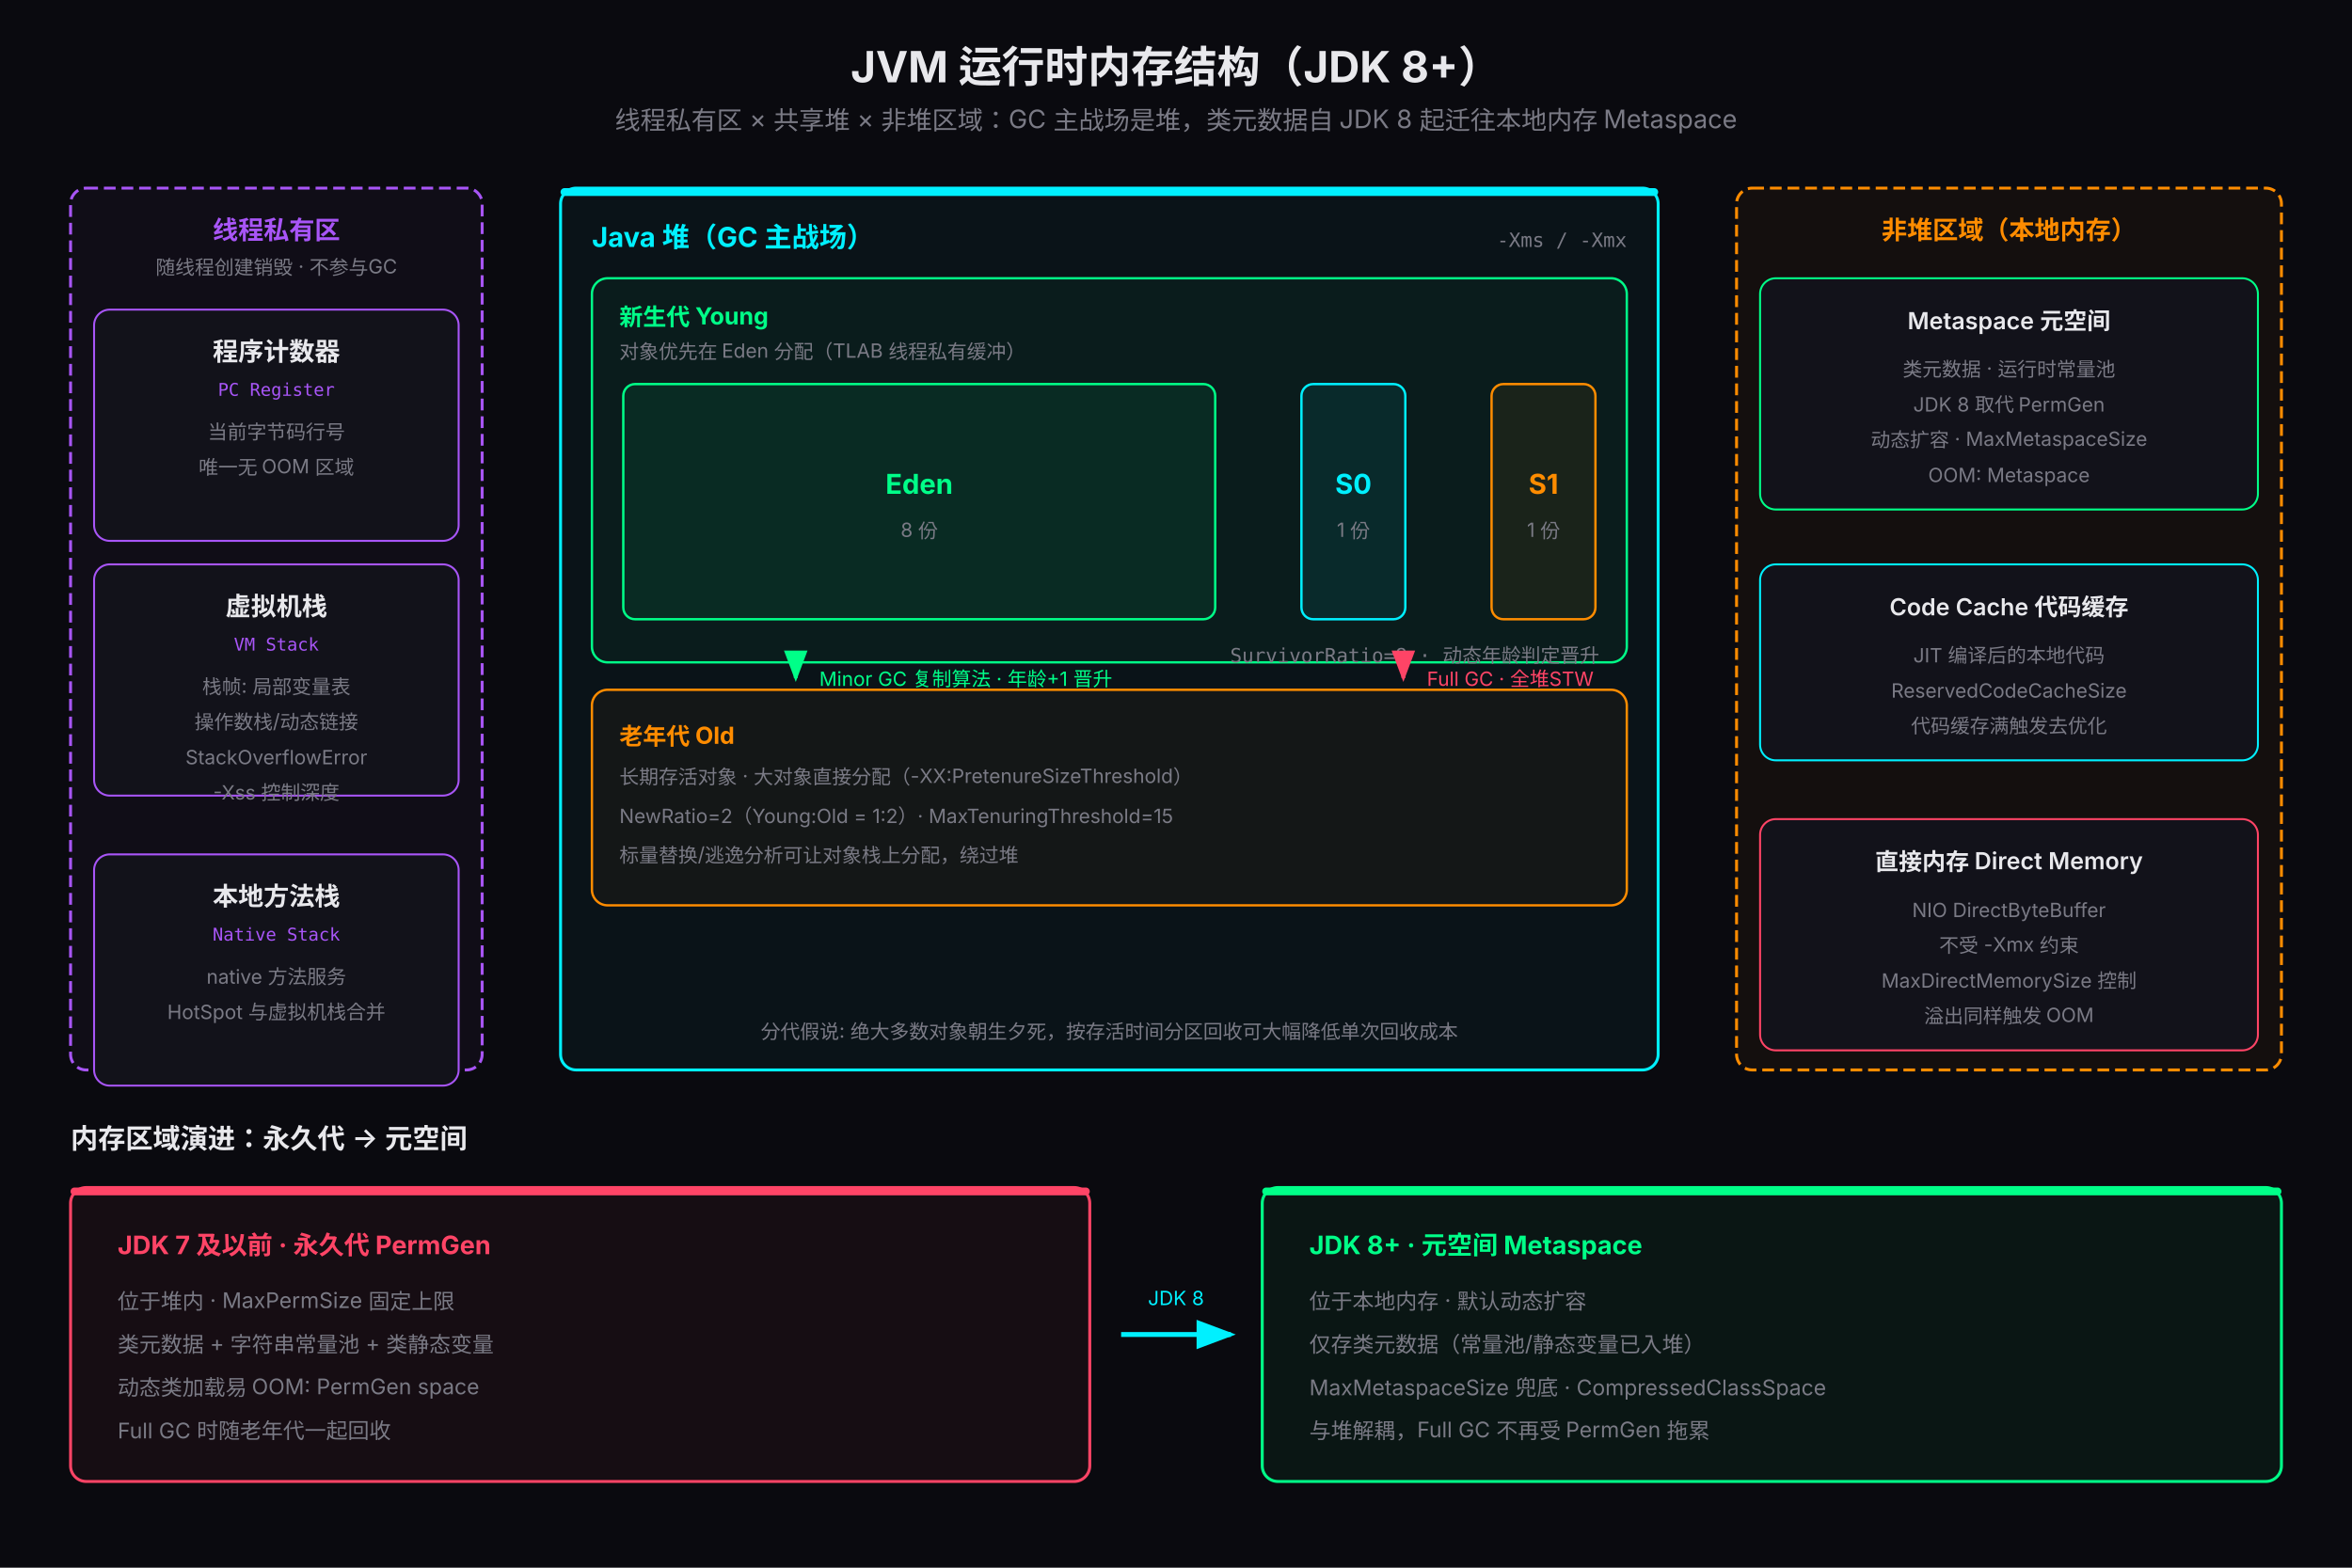
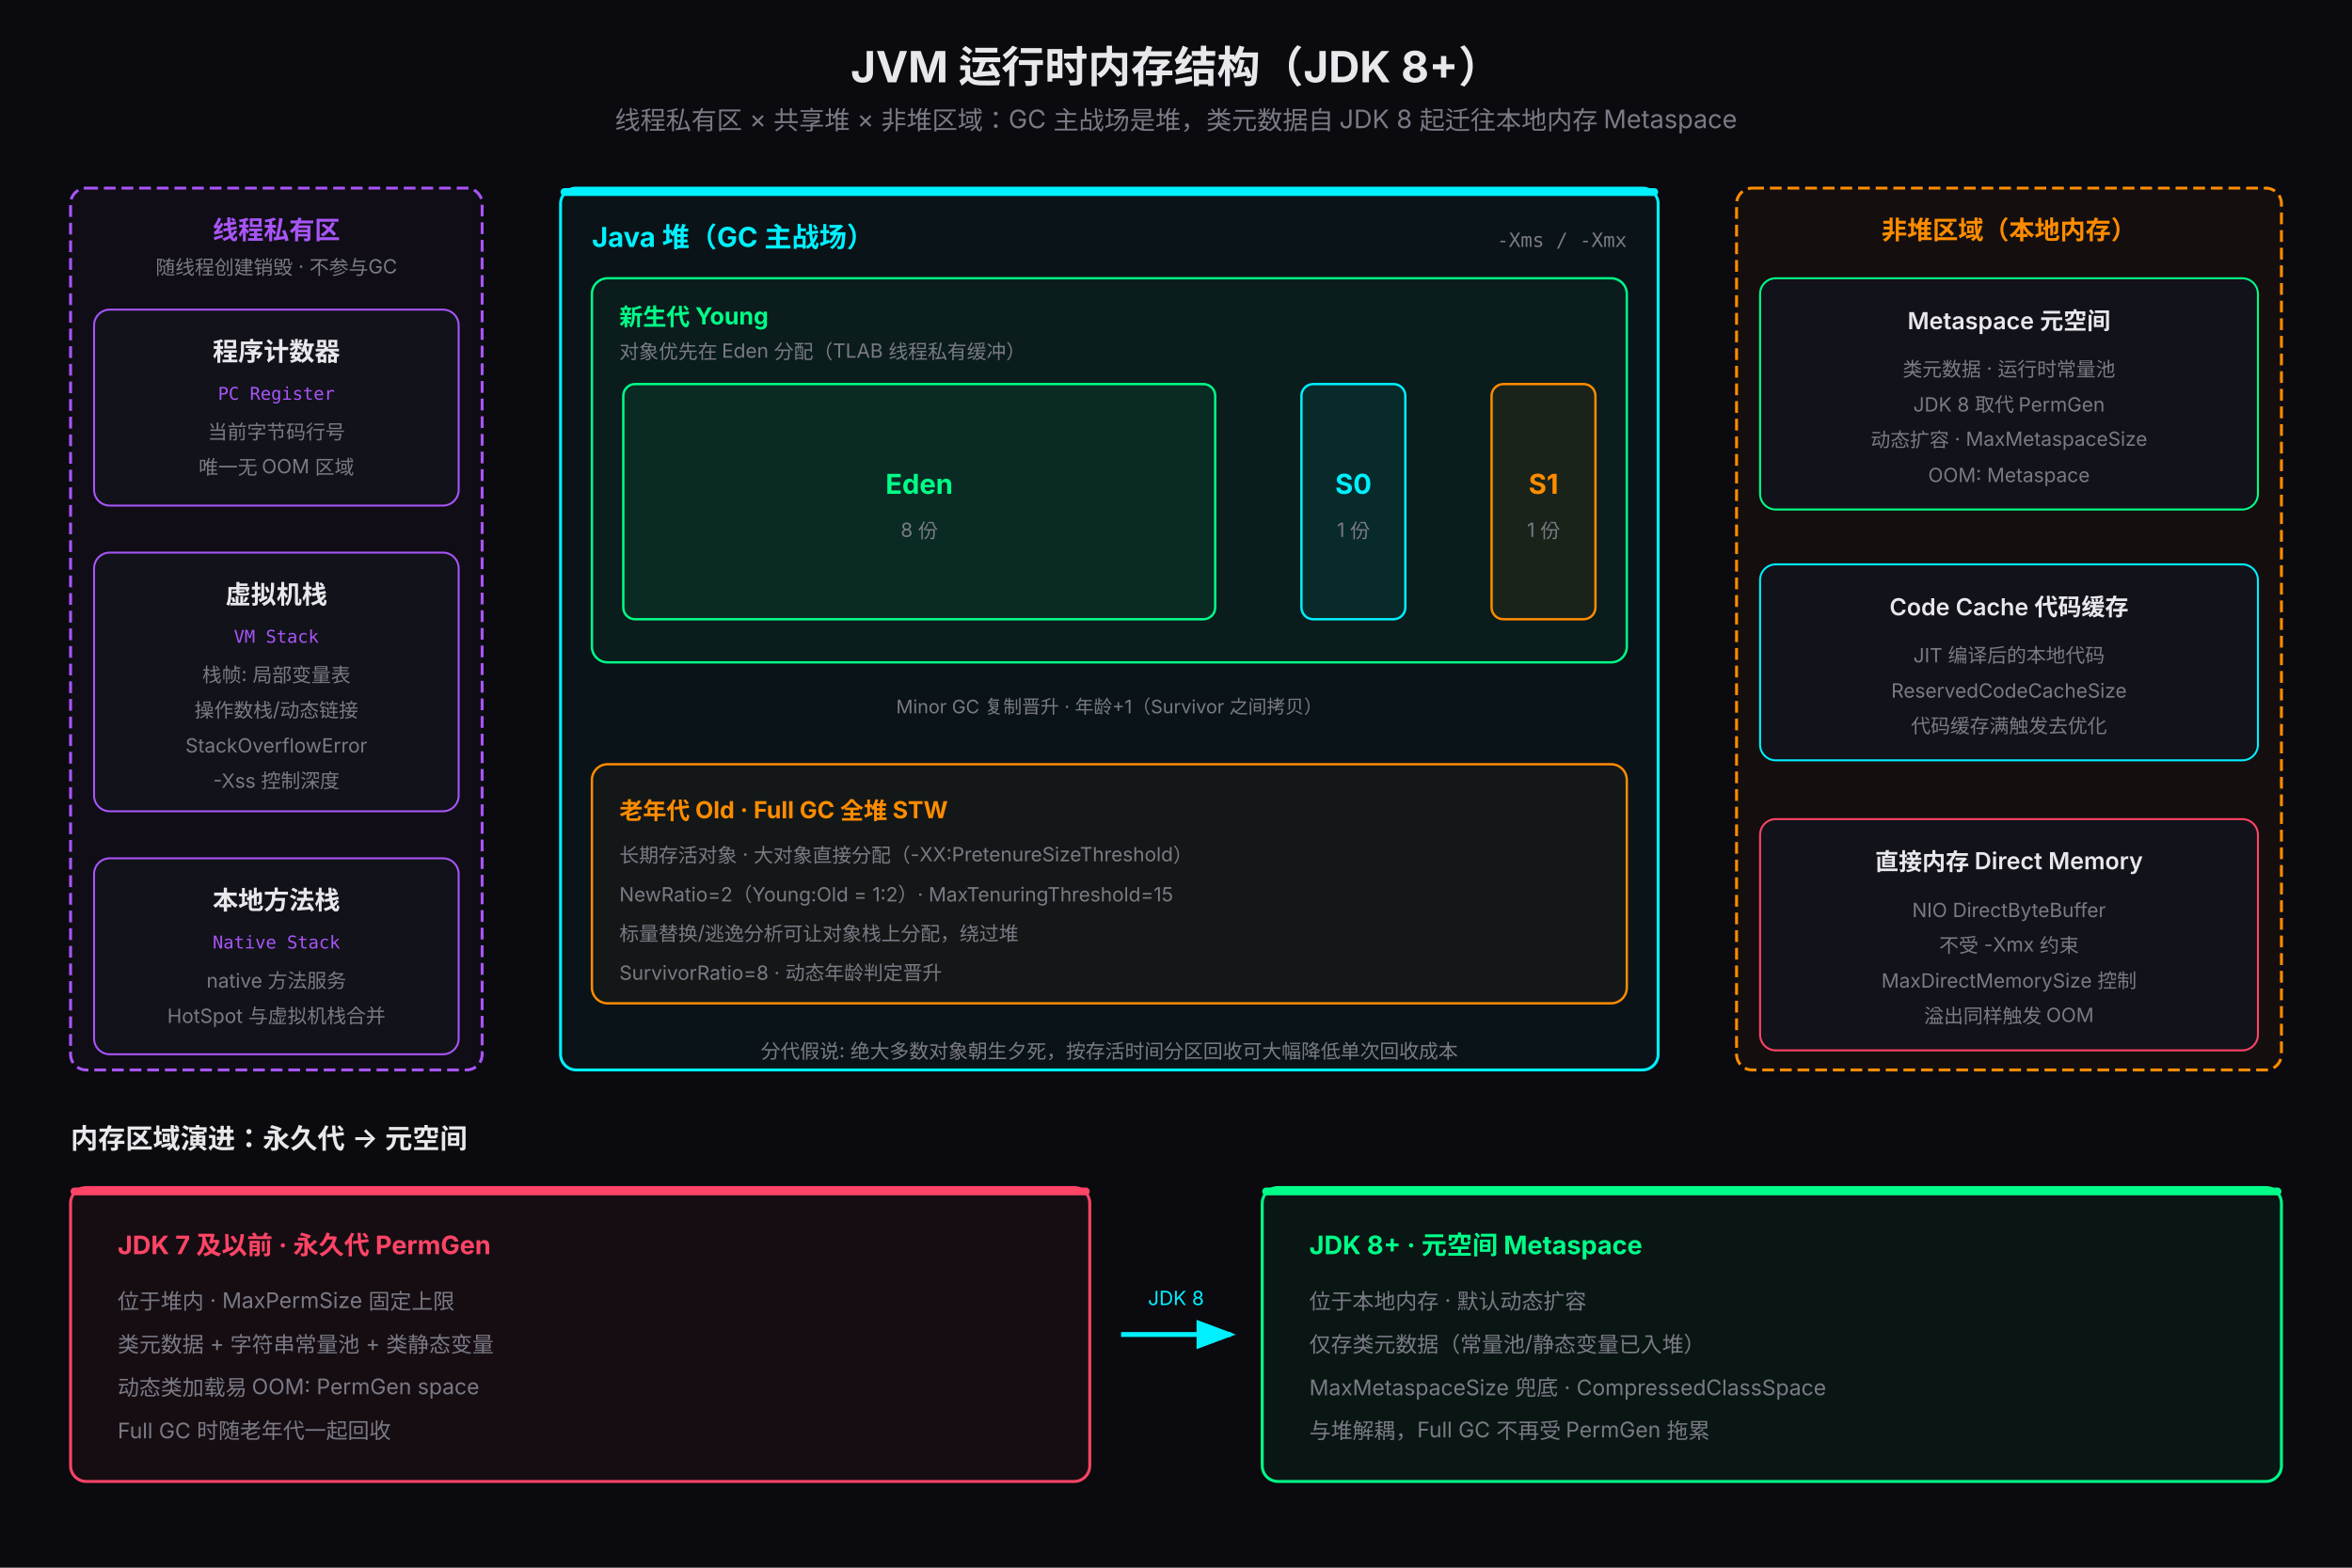
<svg xmlns="http://www.w3.org/2000/svg" viewBox="0 0 1200 800" font-family="Inter, sans-serif">
  <defs>
    <marker id="m-green" markerWidth="8" markerHeight="6" refX="7" refY="3" orient="auto">
      <path d="M0,0 L8,3 L0,6 Z" fill="#00ff88" />
    </marker>
    <marker id="m-cyan" markerWidth="8" markerHeight="6" refX="7" refY="3" orient="auto">
      <path d="M0,0 L8,3 L0,6 Z" fill="#00f0ff" />
    </marker>
    <marker id="m-orange" markerWidth="8" markerHeight="6" refX="7" refY="3" orient="auto">
      <path d="M0,0 L8,3 L0,6 Z" fill="#ff8c00" />
    </marker>
    <marker id="m-red" markerWidth="8" markerHeight="6" refX="7" refY="3" orient="auto">
      <path d="M0,0 L8,3 L0,6 Z" fill="#ff4466" />
    </marker>
    <marker id="m-purple" markerWidth="8" markerHeight="6" refX="7" refY="3" orient="auto">
      <path d="M0,0 L8,3 L0,6 Z" fill="#a855f7" />
    </marker>
    <marker id="m-gray" markerWidth="8" markerHeight="6" refX="7" refY="3" orient="auto">
      <path d="M0,0 L8,3 L0,6 Z" fill="#7a7a85" />
    </marker>
  </defs>
  <rect width="1200" height="800" fill="#0a0a0f" />
  <text x="600" y="42" text-anchor="middle" font-size="22" font-weight="700" fill="#e8e8ec">JVM 运行时内存结构（JDK 8+）</text>
  <text x="600" y="66" text-anchor="middle" font-size="13" fill="#7a7a85">线程私有区 × 共享堆 × 非堆区域：GC 主战场是堆，类元数据自 JDK 8 起迁往本地内存 Metaspace</text>
  <rect x="36" y="96" width="210" height="450" rx="8" fill="#a855f7" fill-opacity="0.04" stroke="#a855f7" stroke-width="1.5" stroke-dasharray="6,3" />
  <text x="141" y="122" text-anchor="middle" font-size="13" font-weight="700" fill="#a855f7">线程私有区</text>
  <text x="141" y="140" text-anchor="middle" font-size="10" fill="#7a7a85">随线程创建销毁 · 不参与GC</text>
-   <rect x="48" y="158" width="186" height="118" rx="8" fill="#12121a" stroke="#a855f7" stroke-width="1" />
+   <rect x="48" y="158" width="186" height="100" rx="8" fill="#12121a" stroke="#a855f7" stroke-width="1" />
  <text x="141" y="184" text-anchor="middle" font-size="13" font-weight="600" fill="#e8e8ec">程序计数器</text>
-   <text x="141" y="202" text-anchor="middle" font-size="9" fill="#a855f7" font-family="JetBrains Mono, monospace">PC Register</text>
+   <text x="141" y="204" text-anchor="middle" font-size="9" fill="#a855f7" font-family="JetBrains Mono, monospace">PC Register</text>
  <text x="141" y="224" text-anchor="middle" font-size="10" fill="#7a7a85">当前字节码行号</text>
  <text x="141" y="242" text-anchor="middle" font-size="10" fill="#7a7a85">唯一无 OOM 区域</text>
-   <rect x="48" y="288" width="186" height="118" rx="8" fill="#12121a" stroke="#a855f7" stroke-width="1" />
-   <text x="141" y="314" text-anchor="middle" font-size="13" font-weight="600" fill="#e8e8ec">虚拟机栈</text>
-   <text x="141" y="332" text-anchor="middle" font-size="9" fill="#a855f7" font-family="JetBrains Mono, monospace">VM Stack</text>
-   <text x="141" y="354" text-anchor="middle" font-size="10" fill="#7a7a85">栈帧: 局部变量表</text>
-   <text x="141" y="372" text-anchor="middle" font-size="10" fill="#7a7a85">操作数栈/动态链接</text>
-   <text x="141" y="390" text-anchor="middle" font-size="10" fill="#7a7a85">StackOverflowError</text>
-   <text x="141" y="408" text-anchor="middle" font-size="10" fill="#7a7a85">-Xss 控制深度</text>
-   <rect x="48" y="436" width="186" height="118" rx="8" fill="#12121a" stroke="#a855f7" stroke-width="1" />
-   <text x="141" y="462" text-anchor="middle" font-size="13" font-weight="600" fill="#e8e8ec">本地方法栈</text>
-   <text x="141" y="480" text-anchor="middle" font-size="9" fill="#a855f7" font-family="JetBrains Mono, monospace">Native Stack</text>
-   <text x="141" y="502" text-anchor="middle" font-size="10" fill="#7a7a85">native 方法服务</text>
-   <text x="141" y="520" text-anchor="middle" font-size="10" fill="#7a7a85">HotSpot 与虚拟机栈合并</text>
+   <rect x="48" y="282" width="186" height="132" rx="8" fill="#12121a" stroke="#a855f7" stroke-width="1" />
+   <text x="141" y="308" text-anchor="middle" font-size="13" font-weight="600" fill="#e8e8ec">虚拟机栈</text>
+   <text x="141" y="328" text-anchor="middle" font-size="9" fill="#a855f7" font-family="JetBrains Mono, monospace">VM Stack</text>
+   <text x="141" y="348" text-anchor="middle" font-size="10" fill="#7a7a85">栈帧: 局部变量表</text>
+   <text x="141" y="366" text-anchor="middle" font-size="10" fill="#7a7a85">操作数栈/动态链接</text>
+   <text x="141" y="384" text-anchor="middle" font-size="10" fill="#7a7a85">StackOverflowError</text>
+   <text x="141" y="402" text-anchor="middle" font-size="10" fill="#7a7a85">-Xss 控制深度</text>
+   <rect x="48" y="438" width="186" height="100" rx="8" fill="#12121a" stroke="#a855f7" stroke-width="1" />
+   <text x="141" y="464" text-anchor="middle" font-size="13" font-weight="600" fill="#e8e8ec">本地方法栈</text>
+   <text x="141" y="484" text-anchor="middle" font-size="9" fill="#a855f7" font-family="JetBrains Mono, monospace">Native Stack</text>
+   <text x="141" y="504" text-anchor="middle" font-size="10" fill="#7a7a85">native 方法服务</text>
+   <text x="141" y="522" text-anchor="middle" font-size="10" fill="#7a7a85">HotSpot 与虚拟机栈合并</text>
  <rect x="286" y="96" width="560" height="450" rx="8" fill="#00f0ff" fill-opacity="0.04" stroke="#00f0ff" stroke-width="1.5" />
  <rect x="286" y="96" width="560" height="4" rx="2" fill="#00f0ff" />
  <text x="302" y="126" font-size="14" font-weight="700" fill="#00f0ff">Java 堆（GC 主战场）</text>
  <text x="830" y="126" text-anchor="end" font-size="10" fill="#7a7a85" font-family="JetBrains Mono, monospace">-Xms / -Xmx</text>
  <rect x="302" y="142" width="528" height="196" rx="8" fill="#00ff88" fill-opacity="0.04" stroke="#00ff88" stroke-width="1.2" />
  <text x="316" y="166" font-size="12" font-weight="700" fill="#00ff88">新生代 Young</text>
  <text x="316" y="183" font-size="10" fill="#7a7a85">对象优先在 Eden 分配（TLAB 线程私有缓冲）</text>
  <rect x="318" y="196" width="302" height="120" rx="6" fill="#00ff88" fill-opacity="0.07" stroke="#00ff88" stroke-width="1.2" />
  <text x="469.0" y="252" text-anchor="middle" font-size="14" font-weight="700" fill="#00ff88">Eden</text>
  <text x="469.0" y="274" text-anchor="middle" font-size="10" fill="#7a7a85">8 份</text>
  <rect x="664.0" y="196" width="53" height="120" rx="6" fill="#00f0ff" fill-opacity="0.07" stroke="#00f0ff" stroke-width="1.2" />
  <text x="690.5" y="252" text-anchor="middle" font-size="14" font-weight="700" fill="#00f0ff">S0</text>
  <text x="690.5" y="274" text-anchor="middle" font-size="10" fill="#7a7a85">1 份</text>
  <rect x="761.0" y="196" width="53" height="120" rx="6" fill="#ff8c00" fill-opacity="0.07" stroke="#ff8c00" stroke-width="1.2" />
  <text x="787.5" y="252" text-anchor="middle" font-size="14" font-weight="700" fill="#ff8c00">S1</text>
  <text x="787.5" y="274" text-anchor="middle" font-size="10" fill="#7a7a85">1 份</text>
-   <text x="816" y="338" text-anchor="end" font-size="10" fill="#7a7a85" font-family="JetBrains Mono, monospace">SurvivorRatio=8 · 动态年龄判定晋升</text>
-   <rect x="302" y="352" width="528" height="110" rx="8" fill="#ff8c00" fill-opacity="0.04" stroke="#ff8c00" stroke-width="1.2" />
-   <text x="316" y="380" font-size="12" font-weight="700" fill="#ff8c00">老年代 Old</text>
-   <text x="316" y="400" font-size="10" fill="#7a7a85">长期存活对象 · 大对象直接分配（-XX:PretenureSizeThreshold）</text>
-   <text x="316" y="420" font-size="10" fill="#7a7a85">NewRatio=2（Young:Old = 1:2）· MaxTenuringThreshold=15</text>
-   <text x="316" y="440" font-size="10" fill="#7a7a85">标量替换/逃逸分析可让对象栈上分配，绕过堆</text>
-   <line x1="406" y1="344" x2="406" y2="346" stroke="#00ff88" stroke-width="2" marker-end="url(#m-green)" />
-   <text x="418" y="350" font-size="10" fill="#00ff88">Minor GC 复制算法 · 年龄+1 晋升</text>
-   <line x1="716" y1="344" x2="716" y2="346" stroke="#ff4466" stroke-width="2" marker-end="url(#m-red)" />
-   <text x="728" y="350" font-size="10" fill="#ff4466">Full GC · 全堆STW</text>
-   <text x="566" y="530" text-anchor="middle" font-size="10" fill="#7a7a85">分代假说: 绝大多数对象朝生夕死，按存活时间分区回收可大幅降低单次回收成本</text>
+   <text x="566" y="364" text-anchor="middle" font-size="9.5" fill="#7a7a85">Minor GC 复制晋升 · 年龄+1（Survivor 之间拷贝）</text>
+   <rect x="302" y="390" width="528" height="122" rx="8" fill="#ff8c00" fill-opacity="0.04" stroke="#ff8c00" stroke-width="1.2" />
+   <text x="316" y="418" font-size="12" font-weight="700" fill="#ff8c00">老年代 Old · Full GC 全堆 STW</text>
+   <text x="316" y="440" font-size="10" fill="#7a7a85">长期存活对象 · 大对象直接分配（-XX:PretenureSizeThreshold）</text>
+   <text x="316" y="460" font-size="10" fill="#7a7a85">NewRatio=2（Young:Old = 1:2）· MaxTenuringThreshold=15</text>
+   <text x="316" y="480" font-size="10" fill="#7a7a85">标量替换/逃逸分析可让对象栈上分配，绕过堆</text>
+   <text x="316" y="500" font-size="10" fill="#7a7a85">SurvivorRatio=8 · 动态年龄判定晋升</text>
+   <text x="566" y="540" text-anchor="middle" font-size="10" fill="#7a7a85">分代假说: 绝大多数对象朝生夕死，按存活时间分区回收可大幅降低单次回收成本</text>
  <rect x="886" y="96" width="278" height="450" rx="8" fill="#ff8c00" fill-opacity="0.04" stroke="#ff8c00" stroke-width="1.5" stroke-dasharray="6,3" />
  <text x="1025" y="122" text-anchor="middle" font-size="13" font-weight="700" fill="#ff8c00">非堆区域（本地内存）</text>
  <rect x="898" y="142" width="254" height="118" rx="8" fill="#12121a" stroke="#00ff88" stroke-width="1" />
  <text x="1025" y="168" text-anchor="middle" font-size="12" font-weight="600" fill="#e8e8ec">Metaspace 元空间</text>
  <text x="1025" y="192" text-anchor="middle" font-size="10" fill="#7a7a85">类元数据 · 运行时常量池</text>
  <text x="1025" y="210" text-anchor="middle" font-size="10" fill="#7a7a85">JDK 8 取代 PermGen</text>
  <text x="1025" y="228" text-anchor="middle" font-size="10" fill="#7a7a85">动态扩容 · MaxMetaspaceSize</text>
  <text x="1025" y="246" text-anchor="middle" font-size="10" fill="#7a7a85">OOM: Metaspace</text>
  <rect x="898" y="288" width="254" height="100" rx="8" fill="#12121a" stroke="#00f0ff" stroke-width="1" />
  <text x="1025" y="314" text-anchor="middle" font-size="12" font-weight="600" fill="#e8e8ec">Code Cache 代码缓存</text>
  <text x="1025" y="338" text-anchor="middle" font-size="10" fill="#7a7a85">JIT 编译后的本地代码</text>
  <text x="1025" y="356" text-anchor="middle" font-size="10" fill="#7a7a85">ReservedCodeCacheSize</text>
  <text x="1025" y="374" text-anchor="middle" font-size="10" fill="#7a7a85">代码缓存满触发去优化</text>
  <rect x="898" y="418" width="254" height="118" rx="8" fill="#12121a" stroke="#ff4466" stroke-width="1" />
  <text x="1025" y="444" text-anchor="middle" font-size="12" font-weight="600" fill="#e8e8ec">直接内存 Direct Memory</text>
  <text x="1025" y="468" text-anchor="middle" font-size="10" fill="#7a7a85">NIO DirectByteBuffer</text>
  <text x="1025" y="486" text-anchor="middle" font-size="10" fill="#7a7a85">不受 -Xmx 约束</text>
  <text x="1025" y="504" text-anchor="middle" font-size="10" fill="#7a7a85">MaxDirectMemorySize 控制</text>
  <text x="1025" y="522" text-anchor="middle" font-size="10" fill="#7a7a85">溢出同样触发 OOM</text>
  <text x="36" y="586" font-size="14" font-weight="600" fill="#e8e8ec">内存区域演进：永久代 → 元空间</text>
  <rect x="36" y="606" width="520" height="150" rx="8" fill="#ff4466" fill-opacity="0.05" stroke="#ff4466" stroke-width="1.5" />
  <rect x="36" y="606" width="520" height="4" rx="2" fill="#ff4466" />
  <text x="60" y="640" font-size="13" font-weight="700" fill="#ff4466">JDK 7 及以前 · 永久代 PermGen</text>
  <text x="60" y="668" font-size="11" fill="#7a7a85">位于堆内 · MaxPermSize 固定上限</text>
  <text x="60" y="690" font-size="11" fill="#7a7a85">类元数据 + 字符串常量池 + 类静态变量</text>
  <text x="60" y="712" font-size="11" fill="#7a7a85">动态类加载易 OOM: PermGen space</text>
  <text x="60" y="734" font-size="11" fill="#7a7a85">Full GC 时随老年代一起回收</text>
  <line x1="572" y1="681" x2="628" y2="681" stroke="#00f0ff" stroke-width="2.5" marker-end="url(#m-cyan)" />
  <text x="600" y="666" text-anchor="middle" font-size="10" fill="#00f0ff">JDK 8</text>
  <rect x="644" y="606" width="520" height="150" rx="8" fill="#00ff88" fill-opacity="0.05" stroke="#00ff88" stroke-width="1.5" />
  <rect x="644" y="606" width="520" height="4" rx="2" fill="#00ff88" />
  <text x="668" y="640" font-size="13" font-weight="700" fill="#00ff88">JDK 8+ · 元空间 Metaspace</text>
  <text x="668" y="668" font-size="11" fill="#7a7a85">位于本地内存 · 默认动态扩容</text>
  <text x="668" y="690" font-size="11" fill="#7a7a85">仅存类元数据（常量池/静态变量已入堆）</text>
  <text x="668" y="712" font-size="11" fill="#7a7a85">MaxMetaspaceSize 兜底 · CompressedClassSpace</text>
  <text x="668" y="734" font-size="11" fill="#7a7a85">与堆解耦，Full GC 不再受 PermGen 拖累</text>
</svg>
